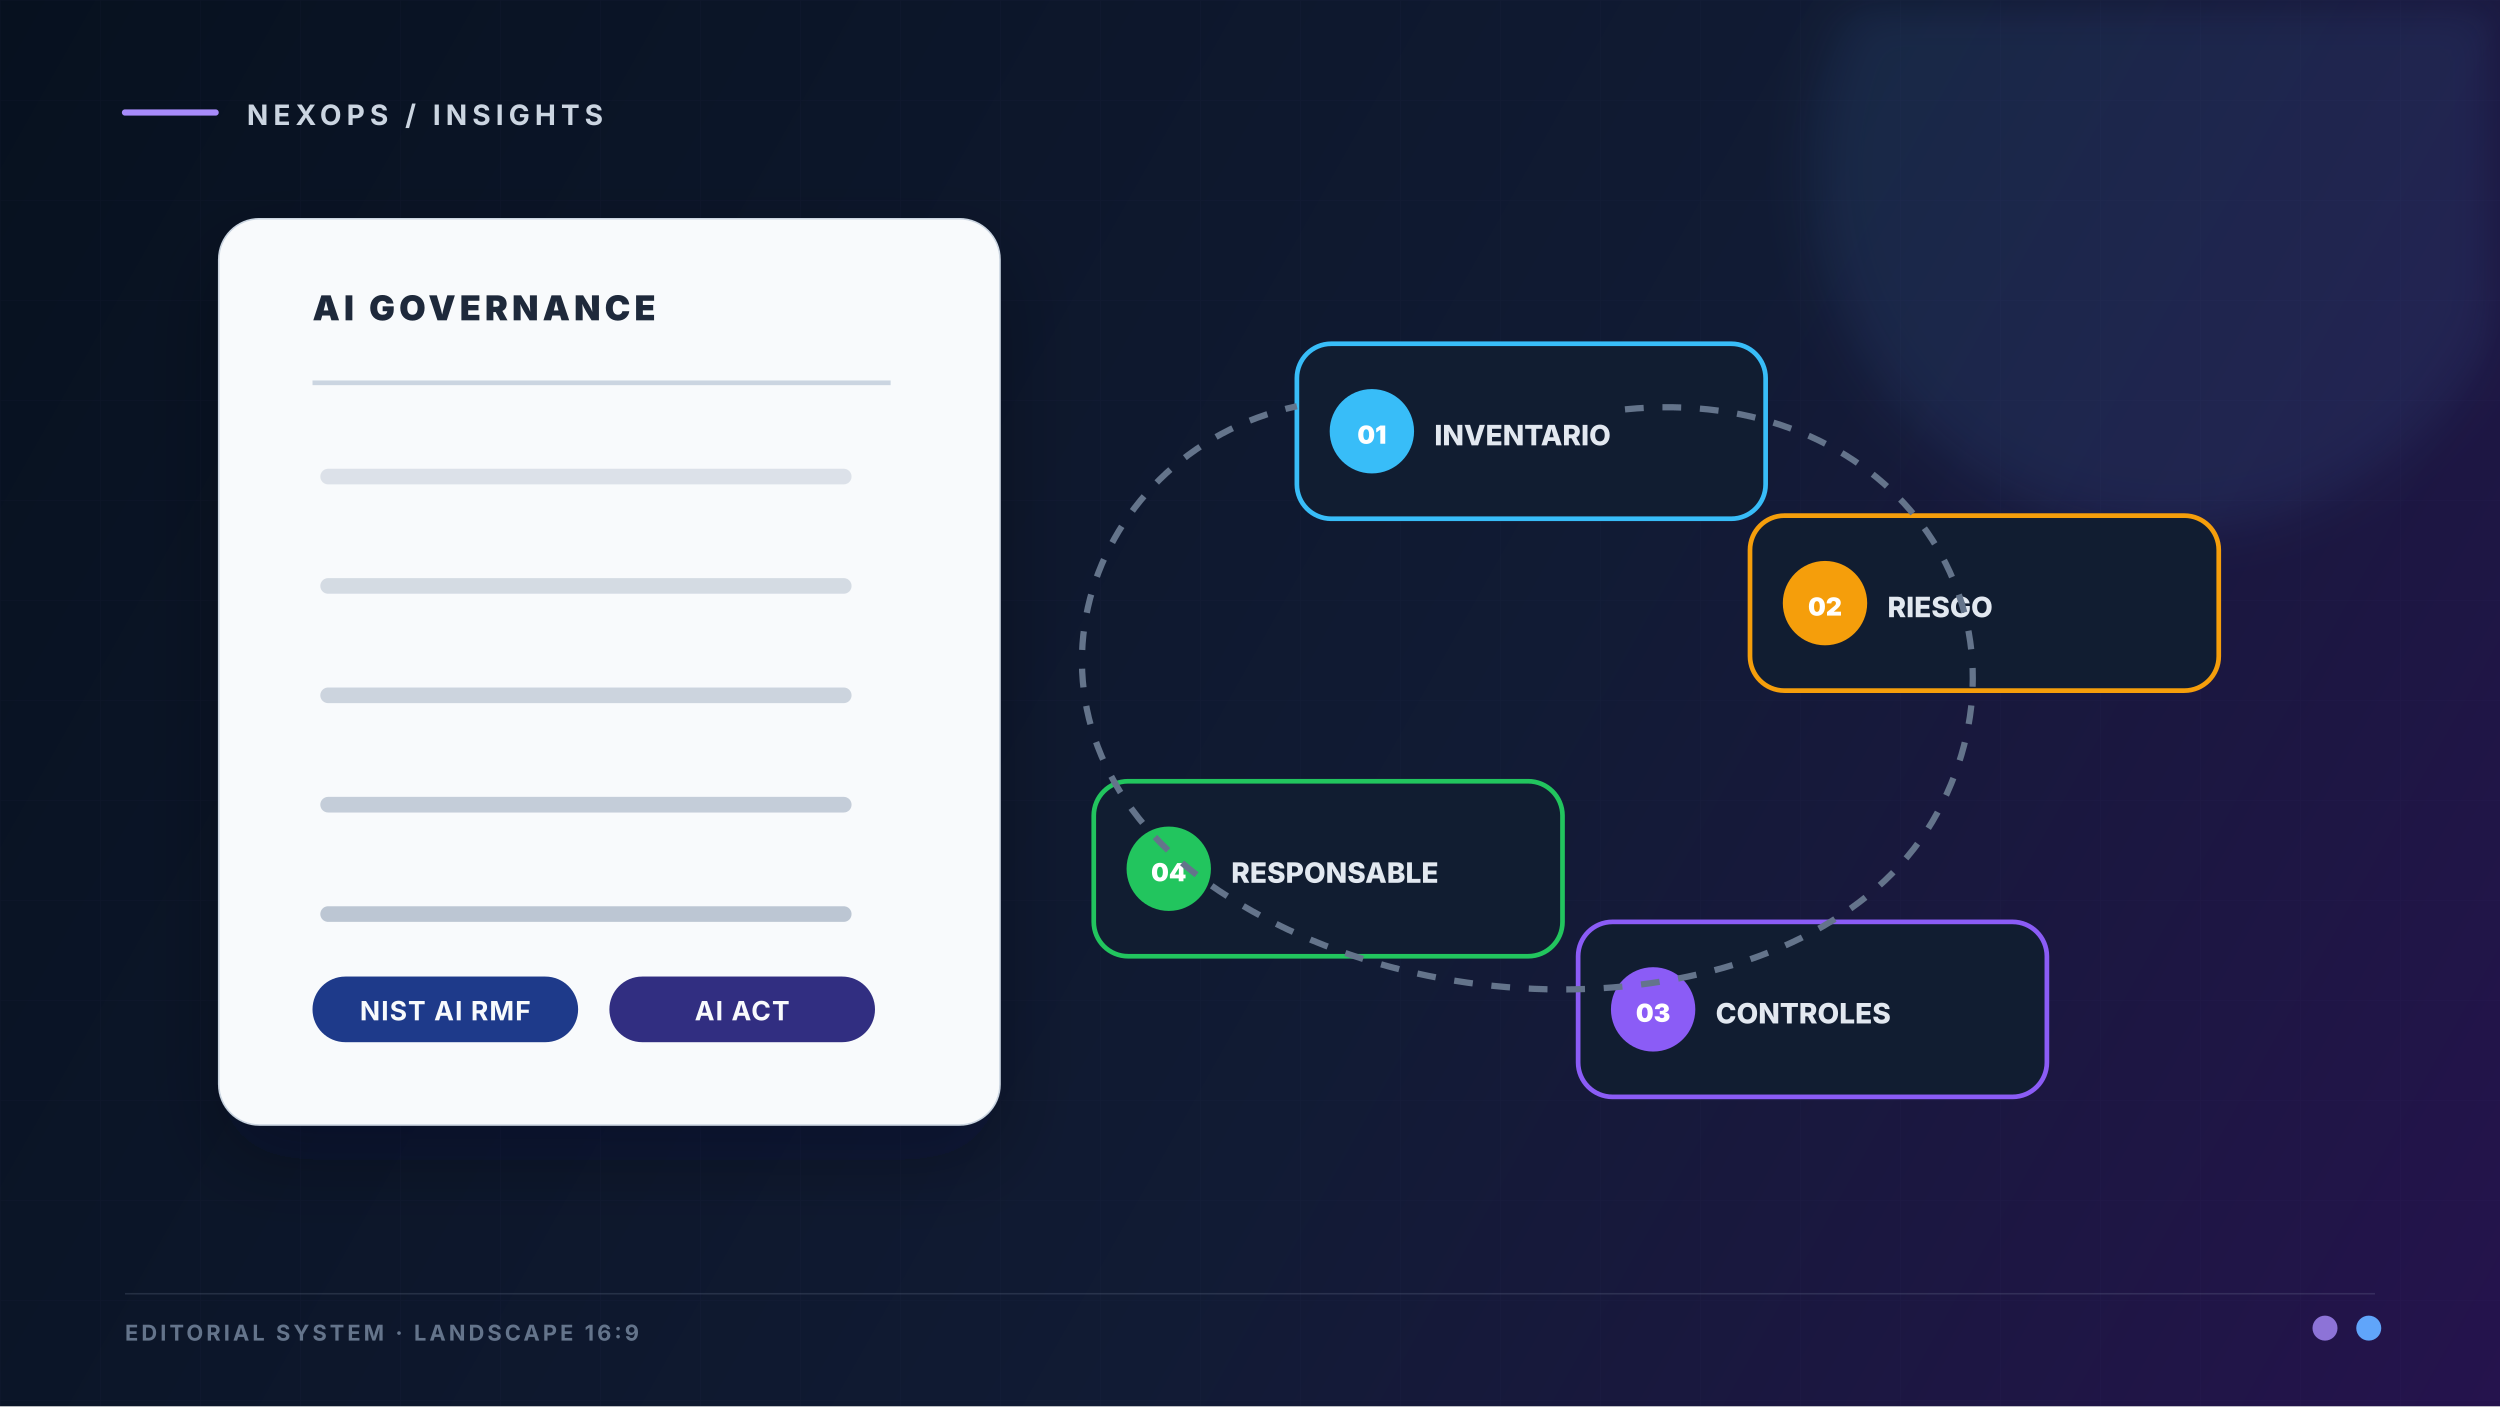
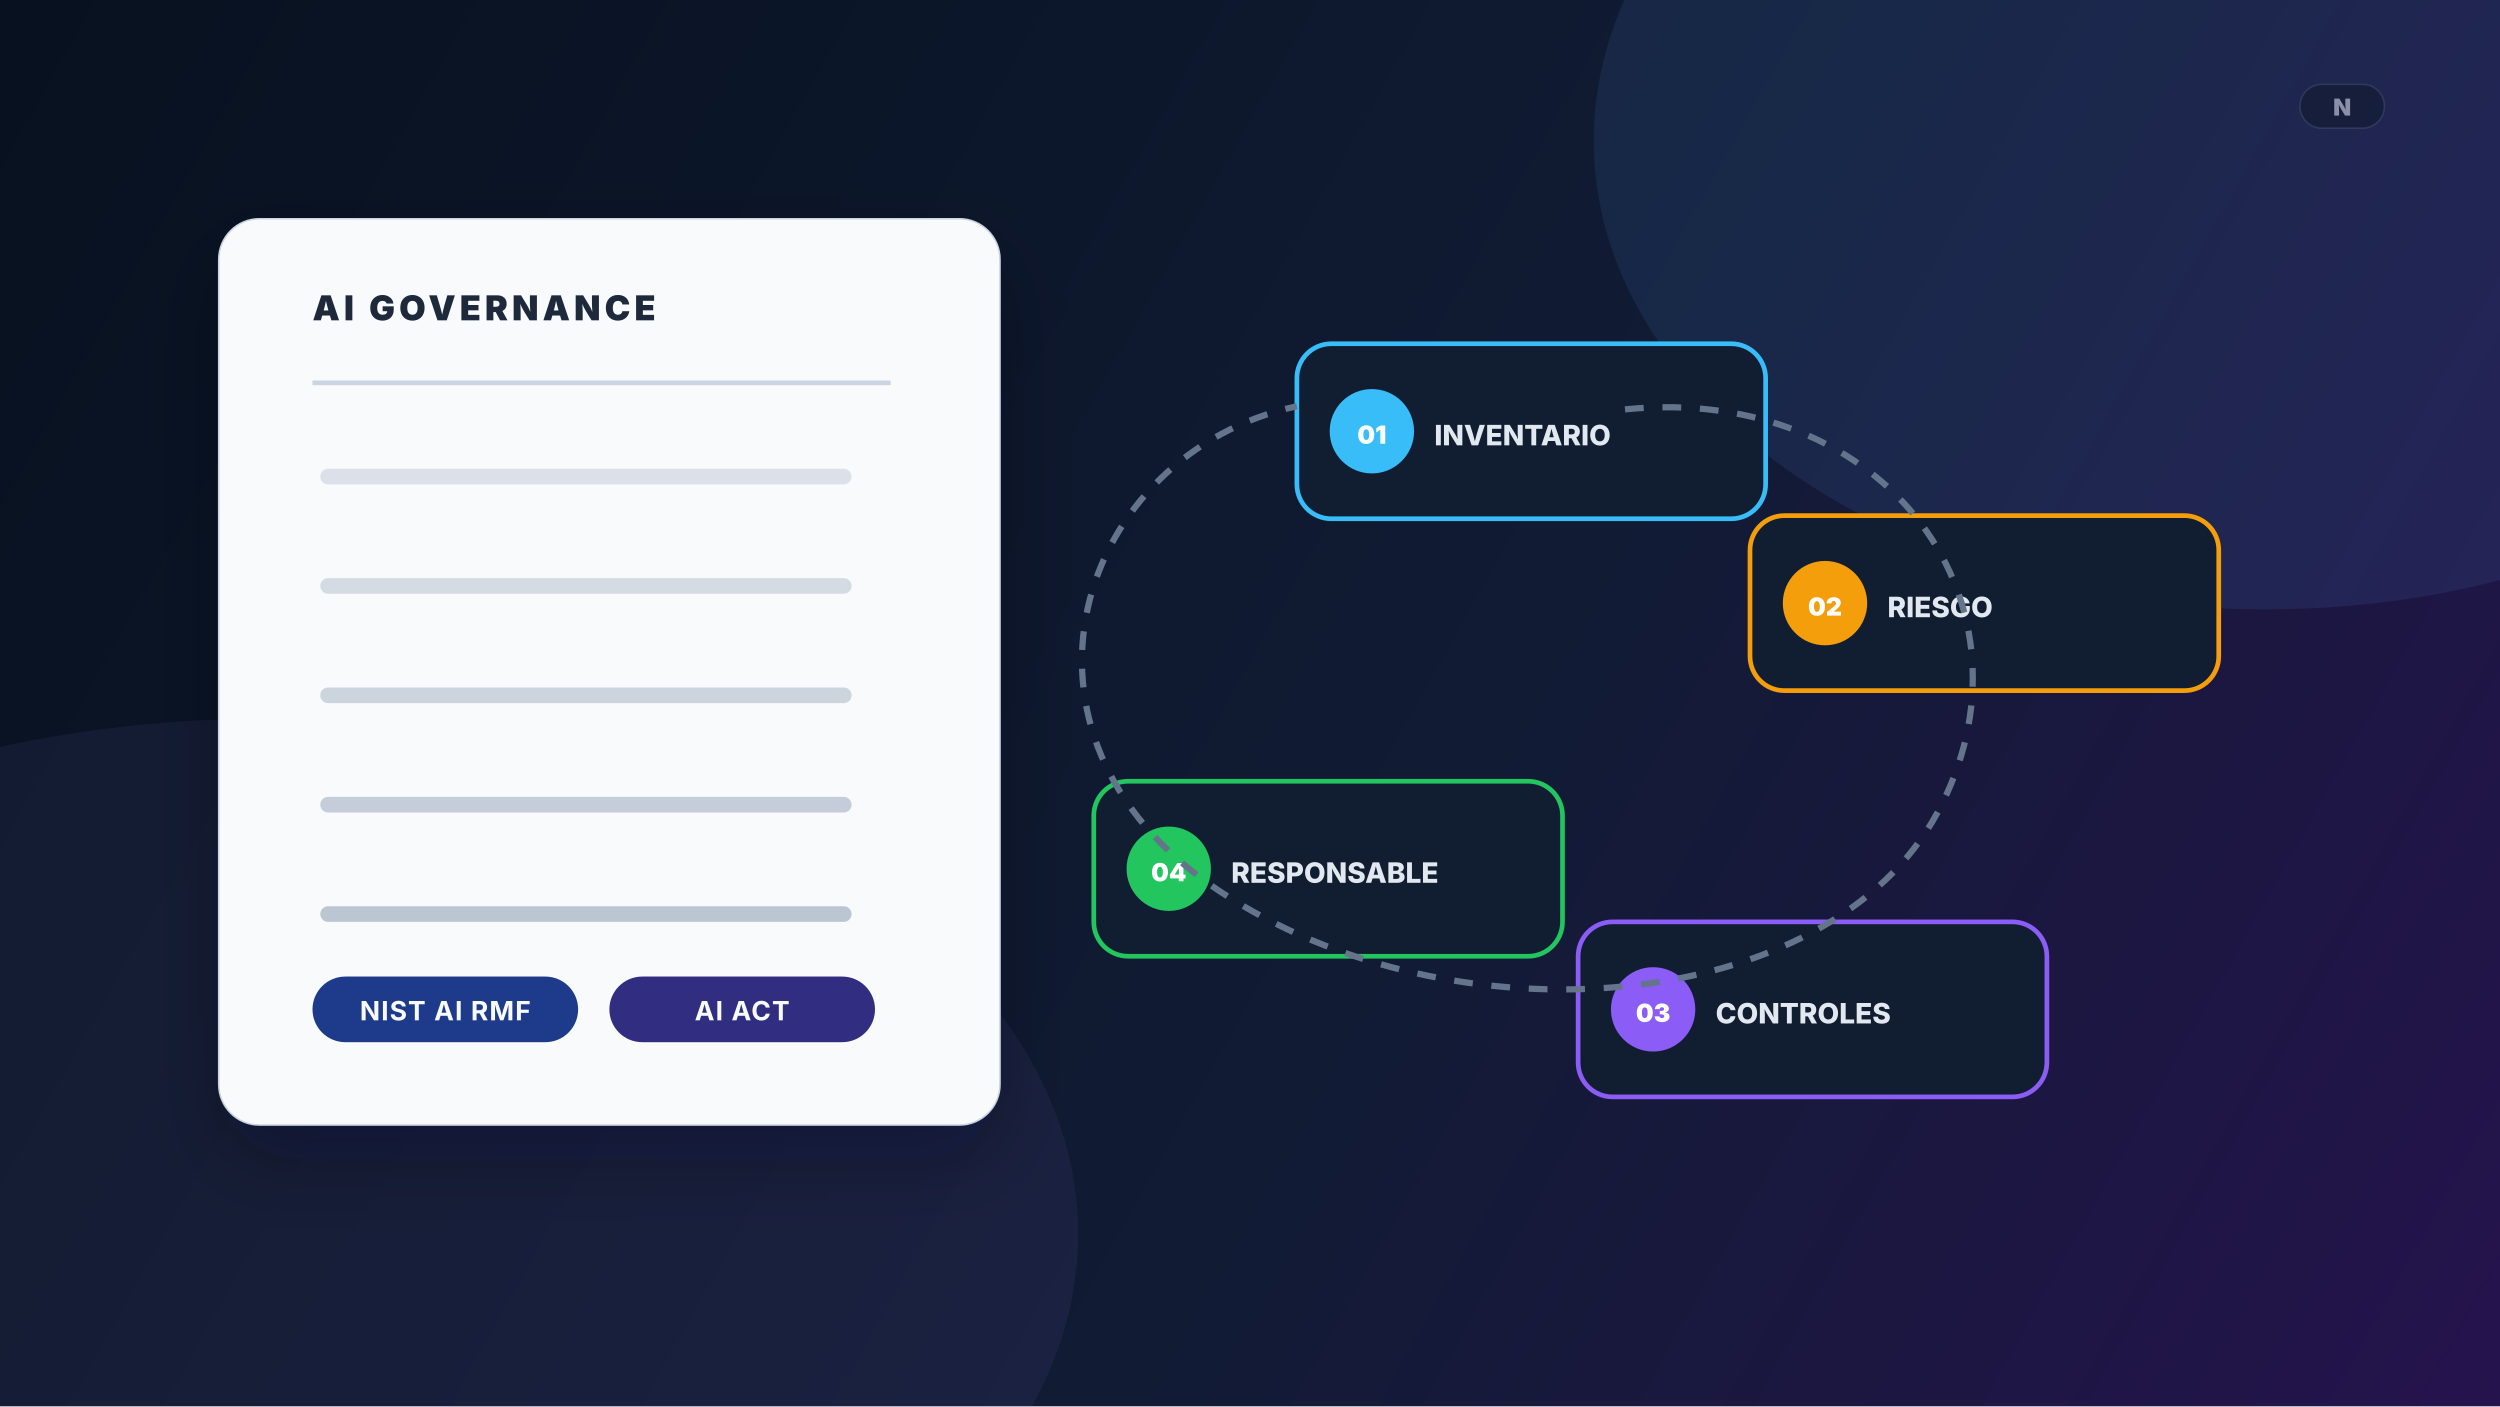
<svg xmlns="http://www.w3.org/2000/svg" width="1600" height="900" viewBox="0 0 1600 900" role="img" aria-labelledby="title desc">
  <defs>
    <linearGradient id="background" x1="0" y1="0" x2="1600" y2="900" gradientUnits="userSpaceOnUse">
      <stop stop-color="#07111f" />
      <stop offset=".58" stop-color="#111b34" />
      <stop offset="1" stop-color="#25134d" />
    </linearGradient>
    <linearGradient id="photoWash" x1="0" y1="0" x2="1600" y2="0" gradientUnits="userSpaceOnUse">
-       <stop stop-color="#020617" stop-opacity=".15" />
-       <stop offset=".55" stop-color="#020617" stop-opacity=".4" />
-       <stop offset="1" stop-color="#020617" stop-opacity=".96" />
+       <stop stop-color="#020617" stop-opacity=".04" />
+       <stop offset=".53" stop-color="#020617" stop-opacity=".28" />
+       <stop offset="1" stop-color="#020617" stop-opacity=".91" />
    </linearGradient>
    <linearGradient id="accent" x1="0" y1="0" x2="1" y2="1">
      <stop stop-color="#60a5fa" />
      <stop offset="1" stop-color="#a78bfa" />
    </linearGradient>
-     <pattern id="grid" width="64" height="64" patternUnits="userSpaceOnUse">
-       <path d="M64 0H0V64" fill="none" stroke="#64748b" stroke-opacity=".12" />
-     </pattern>
    <filter id="shadow" x="-30%" y="-30%" width="160%" height="160%">
      <feDropShadow dx="0" dy="22" stdDeviation="26" flood-color="#020617" flood-opacity=".28" />
    </filter>
    <filter id="glow" x="-100%" y="-100%" width="300%" height="300%">
      <feGaussianBlur stdDeviation="16" />
    </filter>
  </defs>
  <rect width="1600" height="900" fill="url(#background)" />
-   <rect width="1600" height="900" fill="url(#grid)" opacity=".35" />
-   <circle cx="1390" cy="110" r="230" fill="#60a5fa" opacity=".09" filter="url(#glow)" />
-   <path d="M80 72H138" stroke="#a78bfa" stroke-width="4" stroke-linecap="round" />
-   <text x="158" y="80" font-family="Inter,Arial,sans-serif" font-size="18" font-weight="750" fill="#cbd5e1" letter-spacing=".18em">NEXOPS  /  INSIGHTS</text>
+   <ellipse cx="170" cy="790" rx="520" ry="330" fill="#a78bfa" opacity=".07" />
+   <ellipse cx="1450" cy="90" rx="430" ry="300" fill="#60a5fa" opacity=".1" />
  <g>
    <rect x="140" y="140" width="500" height="580" rx="26" fill="#f8fafc" stroke="#cbd5e1" filter="url(#shadow)" />
    <text x="200" y="205" font-family="Inter,Arial,sans-serif" font-size="22" font-weight="850" fill="#1e293b" letter-spacing=".12em">AI GOVERNANCE</text>
    <path d="M200 245H570" stroke="#cbd5e1" stroke-width="3" />
    <path d="M210 305H540" stroke="#94a3b8" stroke-width="10" stroke-linecap="round" opacity="0.28" />
    <path d="M210 375H540" stroke="#94a3b8" stroke-width="10" stroke-linecap="round" opacity="0.36" />
    <path d="M210 445H540" stroke="#94a3b8" stroke-width="10" stroke-linecap="round" opacity="0.44" />
    <path d="M210 515H540" stroke="#94a3b8" stroke-width="10" stroke-linecap="round" opacity="0.52" />
    <path d="M210 585H540" stroke="#94a3b8" stroke-width="10" stroke-linecap="round" opacity="0.6" />
    <rect x="200" y="625" width="170" height="42" rx="21" fill="#1e3a8a" stroke="none" />
    <text x="285" y="653" font-family="Inter,Arial,sans-serif" font-size="17" font-weight="700" fill="#f8fafc" text-anchor="middle" letter-spacing=".04em">NIST AI RMF</text>
    <rect x="390" y="625" width="170" height="42" rx="21" fill="#312e81" stroke="none" />
    <text x="475" y="653" font-family="Inter,Arial,sans-serif" font-size="17" font-weight="700" fill="#f8fafc" text-anchor="middle" letter-spacing=".04em">AI ACT</text>
    <rect x="830" y="220" width="300" height="112" rx="22" fill="#111d31" stroke="#38bdf8" stroke-width="3" />
    <circle cx="878" cy="276" r="27" fill="#38bdf8" />
    <text x="878" y="284" font-family="Inter,Arial,sans-serif" font-size="16" font-weight="850" fill="#ffffff" text-anchor="middle">01</text>
    <text x="918" y="285" font-family="Inter,Arial,sans-serif" font-size="18" font-weight="800" fill="#e2e8f0">INVENTARIO</text>
    <rect x="1120" y="330" width="300" height="112" rx="22" fill="#111d31" stroke="#f59e0b" stroke-width="3" />
    <circle cx="1168" cy="386" r="27" fill="#f59e0b" />
    <text x="1168" y="394" font-family="Inter,Arial,sans-serif" font-size="16" font-weight="850" fill="#ffffff" text-anchor="middle">02</text>
    <text x="1208" y="395" font-family="Inter,Arial,sans-serif" font-size="18" font-weight="800" fill="#e2e8f0">RIESGO</text>
    <rect x="1010" y="590" width="300" height="112" rx="22" fill="#111d31" stroke="#8b5cf6" stroke-width="3" />
    <circle cx="1058" cy="646" r="27" fill="#8b5cf6" />
    <text x="1058" y="654" font-family="Inter,Arial,sans-serif" font-size="16" font-weight="850" fill="#ffffff" text-anchor="middle">03</text>
    <text x="1098" y="655" font-family="Inter,Arial,sans-serif" font-size="18" font-weight="800" fill="#e2e8f0">CONTROLES</text>
    <rect x="700" y="500" width="300" height="112" rx="22" fill="#111d31" stroke="#22c55e" stroke-width="3" />
    <circle cx="748" cy="556" r="27" fill="#22c55e" />
    <text x="748" y="564" font-family="Inter,Arial,sans-serif" font-size="16" font-weight="850" fill="#ffffff" text-anchor="middle">04</text>
    <text x="788" y="565" font-family="Inter,Arial,sans-serif" font-size="18" font-weight="800" fill="#e2e8f0">RESPONSABLE</text>
    <path d="M1040 262C1210 245 1310 390 1240 520C1170 650 930 670 780 570C630 470 690 290 830 260" fill="none" stroke="#64748b" stroke-width="4" stroke-dasharray="12 12" />
  </g>
-   <path d="M80 828H1520" stroke="#94a3b8" stroke-opacity=".18" />
-   <text x="80" y="858" font-family="Inter,Arial,sans-serif" font-size="14" font-weight="650" fill="#64748b" letter-spacing=".14em">EDITORIAL SYSTEM · LANDSCAPE 16:9</text>
-   <circle cx="1516" cy="850" r="8" fill="#60a5fa" />
-   <circle cx="1488" cy="850" r="8" fill="#a78bfa" opacity=".8" />
+   <g opacity=".55">
+     <rect x="1472" y="54" width="54" height="28" rx="14" fill="#07111f" fill-opacity=".72" stroke="#ffffff" stroke-opacity=".18" />
+     <text x="1499" y="74" font-family="Inter,Arial,sans-serif" font-size="15" font-weight="850" fill="#e2e8f0" text-anchor="middle">N</text>
+   </g>
</svg>
